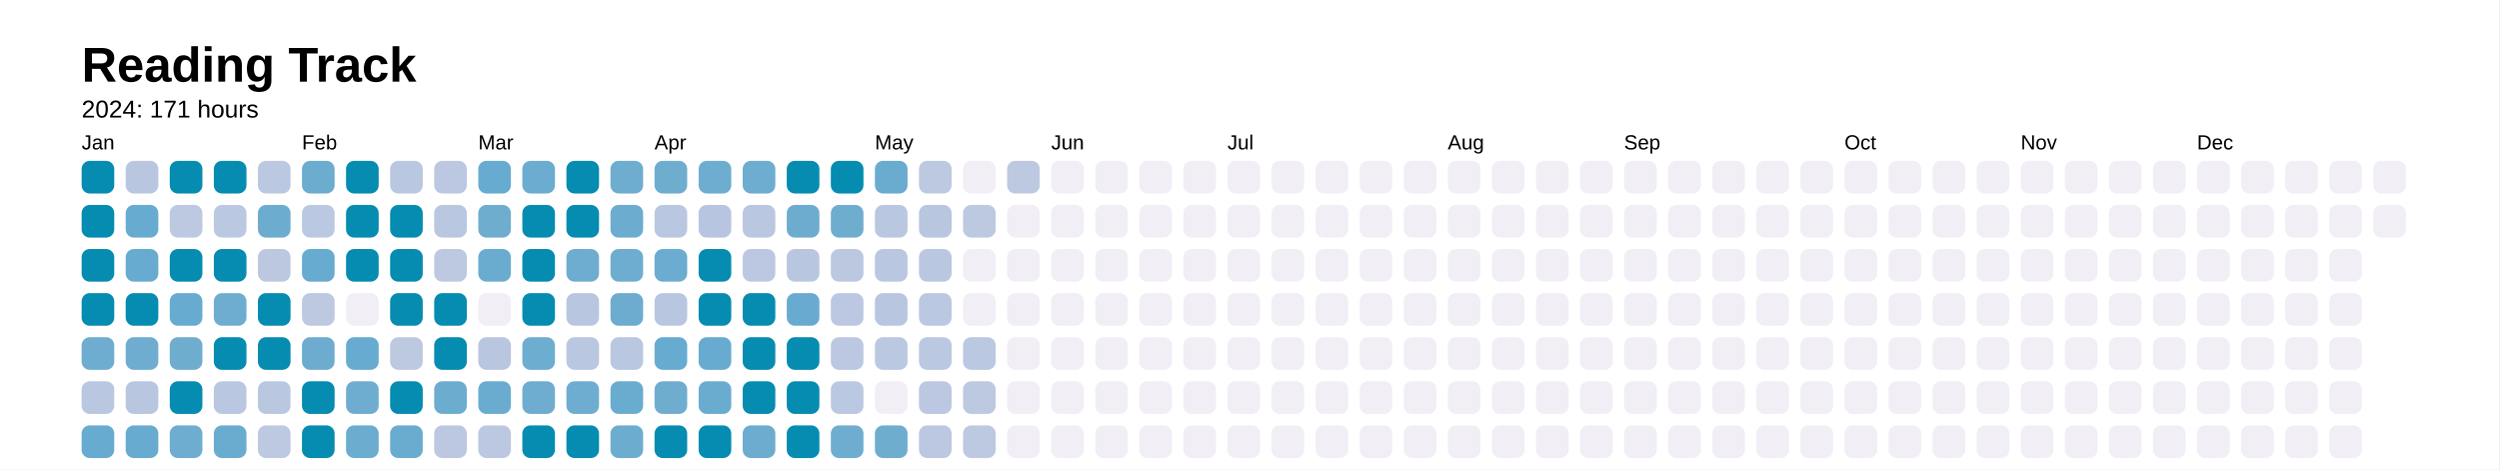
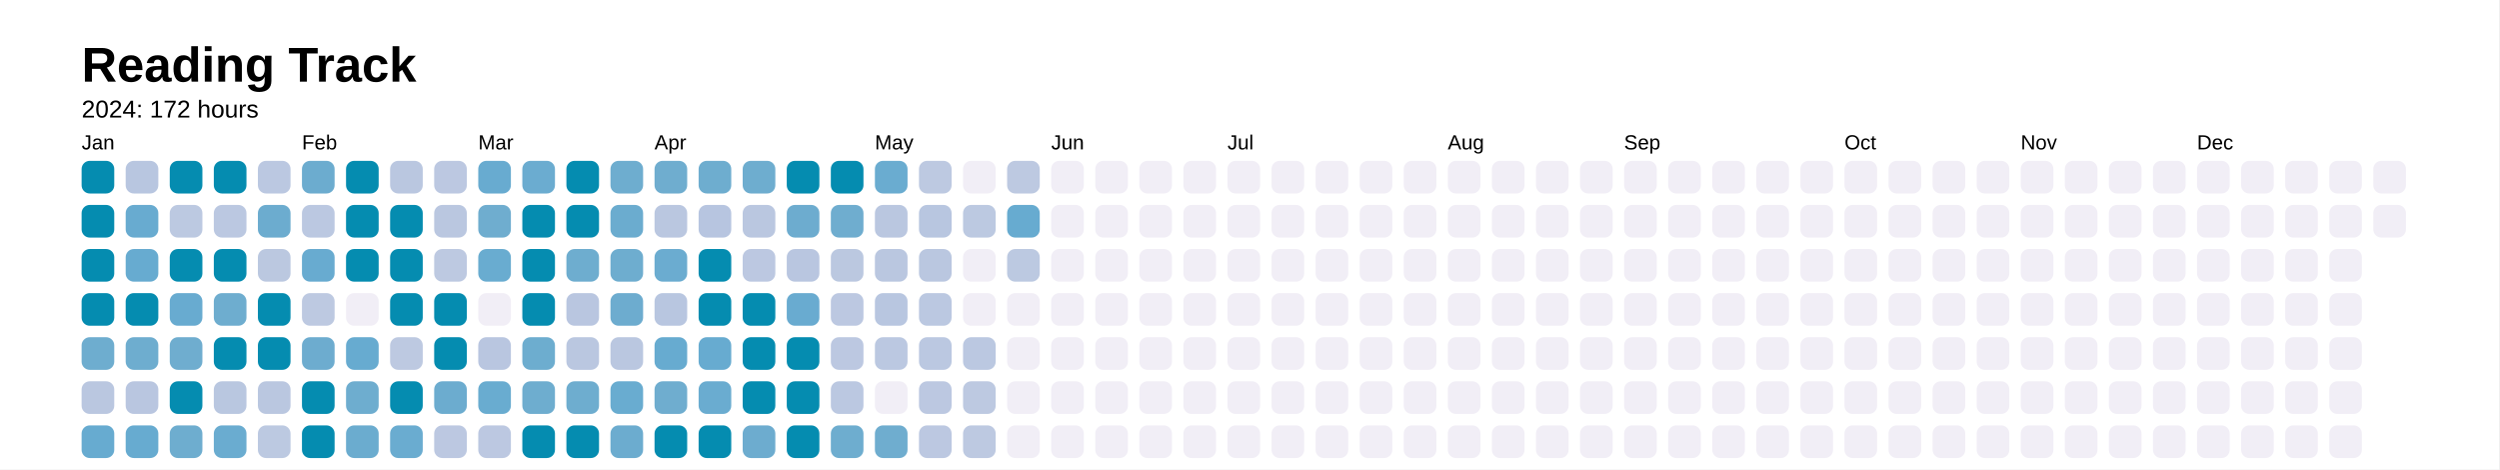
<svg xmlns="http://www.w3.org/2000/svg" baseProfile="full" height="57.5mm" version="1.1" viewBox="0,0,306.2,57.5" width="306.2mm">
  <defs />
  <rect fill="#FFFFFF" height="57.5" width="306.2" x="0" y="0" />
  <text fill="#000000" style="font-size:6px; font-family:Arial; font-weight:bold;" x="10" y="10">Reading Track</text>
-   <text fill="#000000" style="font-size:3px; font-family:Arial;" x="10" y="14.4">2024: 171 hours</text>
+   <text fill="#000000" style="font-size:3px; font-family:Arial;" x="10" y="14.4">2024: 172 hours</text>
  <text fill="#000000" style="font-size:2.5px; font-family:Arial" x="10" y="18.3">Jan</text>
  <rect fill="#058cb0" height="4" rx="1" ry="1" width="4" x="10" y="19.7" />
  <rect fill="#058cb0" height="4" rx="1" ry="1" width="4" x="10" y="25.1" />
  <rect fill="#058cb0" height="4" rx="1" ry="1" width="4" x="10" y="30.5" />
  <rect fill="#058cb0" height="4" rx="1" ry="1" width="4" x="10" y="35.9" />
  <rect fill="#6eadcf" height="4" rx="1" ry="1" width="4" x="10" y="41.3" />
  <rect fill="#bac7e0" height="4" rx="1" ry="1" width="4" x="10" y="46.7" />
  <rect fill="#67abd0" height="4" rx="1" ry="1" width="4" x="10" y="52.1" />
  <rect fill="#b8c6e0" height="4" rx="1" ry="1" width="4" x="15.4" y="19.7" />
  <rect fill="#68abd0" height="4" rx="1" ry="1" width="4" x="15.4" y="25.1" />
  <rect fill="#67abd0" height="4" rx="1" ry="1" width="4" x="15.4" y="30.5" />
  <rect fill="#058cb0" height="4" rx="1" ry="1" width="4" x="15.4" y="35.9" />
  <rect fill="#6eadcf" height="4" rx="1" ry="1" width="4" x="15.4" y="41.3" />
  <rect fill="#b9c6e0" height="4" rx="1" ry="1" width="4" x="15.4" y="46.7" />
  <rect fill="#67abd0" height="4" rx="1" ry="1" width="4" x="15.4" y="52.1" />
  <rect fill="#058cb0" height="4" rx="1" ry="1" width="4" x="20.8" y="19.7" />
  <rect fill="#bcc9e1" height="4" rx="1" ry="1" width="4" x="20.8" y="25.1" />
  <rect fill="#058cb0" height="4" rx="1" ry="1" width="4" x="20.8" y="30.5" />
  <rect fill="#68abd0" height="4" rx="1" ry="1" width="4" x="20.8" y="35.9" />
  <rect fill="#6fadcf" height="4" rx="1" ry="1" width="4" x="20.8" y="41.3" />
  <rect fill="#058cb0" height="4" rx="1" ry="1" width="4" x="20.8" y="46.7" />
  <rect fill="#6eadcf" height="4" rx="1" ry="1" width="4" x="20.8" y="52.1" />
  <rect fill="#058cb0" height="4" rx="1" ry="1" width="4" x="26.2" y="19.7" />
  <rect fill="#bbc8e1" height="4" rx="1" ry="1" width="4" x="26.2" y="25.1" />
  <rect fill="#058cb0" height="4" rx="1" ry="1" width="4" x="26.2" y="30.5" />
  <rect fill="#6eadcf" height="4" rx="1" ry="1" width="4" x="26.2" y="35.9" />
  <rect fill="#058cb0" height="4" rx="1" ry="1" width="4" x="26.2" y="41.3" />
  <rect fill="#b9c7e0" height="4" rx="1" ry="1" width="4" x="26.2" y="46.7" />
  <rect fill="#6aacd0" height="4" rx="1" ry="1" width="4" x="26.2" y="52.1" />
  <rect fill="#bbc8e1" height="4" rx="1" ry="1" width="4" x="31.6" y="19.7" />
  <rect fill="#6caccf" height="4" rx="1" ry="1" width="4" x="31.6" y="25.1" />
  <rect fill="#bbc8e0" height="4" rx="1" ry="1" width="4" x="31.6" y="30.5" />
  <rect fill="#058cb0" height="4" rx="1" ry="1" width="4" x="31.6" y="35.9" />
  <rect fill="#058cb0" height="4" rx="1" ry="1" width="4" x="31.6" y="41.3" />
  <rect fill="#bac7e0" height="4" rx="1" ry="1" width="4" x="31.6" y="46.7" />
  <rect fill="#bcc9e1" height="4" rx="1" ry="1" width="4" x="31.6" y="52.1" />
  <text fill="#000000" style="font-size:2.5px; font-family:Arial" x="37.0" y="18.3">Feb</text>
  <rect fill="#6caccf" height="4" rx="1" ry="1" width="4" x="37.0" y="19.7" />
  <rect fill="#bbc8e1" height="4" rx="1" ry="1" width="4" x="37.0" y="25.1" />
  <rect fill="#68abd0" height="4" rx="1" ry="1" width="4" x="37.0" y="30.5" />
  <rect fill="#bdc9e1" height="4" rx="1" ry="1" width="4" x="37.0" y="35.9" />
  <rect fill="#6daccf" height="4" rx="1" ry="1" width="4" x="37.0" y="41.3" />
  <rect fill="#058cb0" height="4" rx="1" ry="1" width="4" x="37.0" y="46.7" />
  <rect fill="#058cb0" height="4" rx="1" ry="1" width="4" x="37.0" y="52.1" />
  <rect fill="#058cb0" height="4" rx="1" ry="1" width="4" x="42.4" y="19.7" />
  <rect fill="#058cb0" height="4" rx="1" ry="1" width="4" x="42.4" y="25.1" />
  <rect fill="#058cb0" height="4" rx="1" ry="1" width="4" x="42.4" y="30.5" />
  <rect fill="#f1eef6" height="4" rx="1" ry="1" width="4" x="42.4" y="35.9" />
  <rect fill="#67abd0" height="4" rx="1" ry="1" width="4" x="42.4" y="41.3" />
  <rect fill="#6eadcf" height="4" rx="1" ry="1" width="4" x="42.4" y="46.7" />
  <rect fill="#6baccf" height="4" rx="1" ry="1" width="4" x="42.4" y="52.1" />
  <rect fill="#bac7e0" height="4" rx="1" ry="1" width="4" x="47.8" y="19.7" />
  <rect fill="#058cb0" height="4" rx="1" ry="1" width="4" x="47.8" y="25.1" />
  <rect fill="#058cb0" height="4" rx="1" ry="1" width="4" x="47.8" y="30.5" />
  <rect fill="#058cb0" height="4" rx="1" ry="1" width="4" x="47.8" y="35.9" />
  <rect fill="#bdc9e1" height="4" rx="1" ry="1" width="4" x="47.8" y="41.3" />
  <rect fill="#058cb0" height="4" rx="1" ry="1" width="4" x="47.8" y="46.7" />
  <rect fill="#6aacd0" height="4" rx="1" ry="1" width="4" x="47.8" y="52.1" />
  <rect fill="#bcc8e1" height="4" rx="1" ry="1" width="4" x="53.2" y="19.7" />
  <rect fill="#bac7e0" height="4" rx="1" ry="1" width="4" x="53.2" y="25.1" />
  <rect fill="#bdc9e1" height="4" rx="1" ry="1" width="4" x="53.2" y="30.5" />
  <rect fill="#058cb0" height="4" rx="1" ry="1" width="4" x="53.2" y="35.9" />
  <rect fill="#058cb0" height="4" rx="1" ry="1" width="4" x="53.2" y="41.3" />
  <rect fill="#6caccf" height="4" rx="1" ry="1" width="4" x="53.2" y="46.7" />
  <rect fill="#bcc8e1" height="4" rx="1" ry="1" width="4" x="53.2" y="52.1" />
  <text fill="#000000" style="font-size:2.5px; font-family:Arial" x="58.6" y="18.3">Mar</text>
  <rect fill="#68abd0" height="4" rx="1" ry="1" width="4" x="58.6" y="19.7" />
  <rect fill="#6fadcf" height="4" rx="1" ry="1" width="4" x="58.6" y="25.1" />
  <rect fill="#69acd0" height="4" rx="1" ry="1" width="4" x="58.6" y="30.5" />
  <rect fill="#f1eef6" height="4" rx="1" ry="1" width="4" x="58.6" y="35.9" />
  <rect fill="#b9c6e0" height="4" rx="1" ry="1" width="4" x="58.6" y="41.3" />
  <rect fill="#69acd0" height="4" rx="1" ry="1" width="4" x="58.6" y="46.7" />
  <rect fill="#bcc8e1" height="4" rx="1" ry="1" width="4" x="58.6" y="52.1" />
  <rect fill="#6bacd0" height="4" rx="1" ry="1" width="4" x="64" y="19.7" />
  <rect fill="#058cb0" height="4" rx="1" ry="1" width="4" x="64" y="25.1" />
  <rect fill="#058cb0" height="4" rx="1" ry="1" width="4" x="64" y="30.5" />
  <rect fill="#058cb0" height="4" rx="1" ry="1" width="4" x="64" y="35.9" />
  <rect fill="#6dadcf" height="4" rx="1" ry="1" width="4" x="64" y="41.3" />
  <rect fill="#6eadcf" height="4" rx="1" ry="1" width="4" x="64" y="46.7" />
  <rect fill="#058cb0" height="4" rx="1" ry="1" width="4" x="64" y="52.1" />
  <rect fill="#058cb0" height="4" rx="1" ry="1" width="4" x="69.4" y="19.7" />
  <rect fill="#058cb0" height="4" rx="1" ry="1" width="4" x="69.4" y="25.1" />
  <rect fill="#6eadcf" height="4" rx="1" ry="1" width="4" x="69.4" y="30.5" />
  <rect fill="#b9c6e0" height="4" rx="1" ry="1" width="4" x="69.4" y="35.9" />
  <rect fill="#bac7e0" height="4" rx="1" ry="1" width="4" x="69.4" y="41.3" />
  <rect fill="#6eadcf" height="4" rx="1" ry="1" width="4" x="69.4" y="46.7" />
  <rect fill="#058cb0" height="4" rx="1" ry="1" width="4" x="69.4" y="52.1" />
  <rect fill="#6eadcf" height="4" rx="1" ry="1" width="4" x="74.8" y="19.7" />
  <rect fill="#6baccf" height="4" rx="1" ry="1" width="4" x="74.8" y="25.1" />
  <rect fill="#6eadcf" height="4" rx="1" ry="1" width="4" x="74.8" y="30.5" />
  <rect fill="#6daccf" height="4" rx="1" ry="1" width="4" x="74.8" y="35.9" />
  <rect fill="#bac7e0" height="4" rx="1" ry="1" width="4" x="74.8" y="41.3" />
  <rect fill="#69acd0" height="4" rx="1" ry="1" width="4" x="74.8" y="46.7" />
  <rect fill="#6caccf" height="4" rx="1" ry="1" width="4" x="74.8" y="52.1" />
  <text fill="#000000" style="font-size:2.5px; font-family:Arial" x="80.2" y="18.3">Apr</text>
  <rect fill="#6fadcf" height="4" rx="1" ry="1" width="4" x="80.2" y="19.7" />
  <rect fill="#bac7e0" height="4" rx="1" ry="1" width="4" x="80.2" y="25.1" />
  <rect fill="#6bacd0" height="4" rx="1" ry="1" width="4" x="80.2" y="30.5" />
  <rect fill="#b8c6e0" height="4" rx="1" ry="1" width="4" x="80.2" y="35.9" />
  <rect fill="#67abd0" height="4" rx="1" ry="1" width="4" x="80.2" y="41.3" />
  <rect fill="#6fadcf" height="4" rx="1" ry="1" width="4" x="80.2" y="46.7" />
  <rect fill="#058cb0" height="4" rx="1" ry="1" width="4" x="80.2" y="52.1" />
  <rect fill="#6eadcf" height="4" rx="1" ry="1" width="4" x="85.6" y="19.7" />
  <rect fill="#b7c5e0" height="4" rx="1" ry="1" width="4" x="85.6" y="25.1" />
  <rect fill="#058cb0" height="4" rx="1" ry="1" width="4" x="85.6" y="30.5" />
  <rect fill="#058cb0" height="4" rx="1" ry="1" width="4" x="85.6" y="35.9" />
  <rect fill="#67abd0" height="4" rx="1" ry="1" width="4" x="85.6" y="41.3" />
  <rect fill="#6aacd0" height="4" rx="1" ry="1" width="4" x="85.6" y="46.7" />
  <rect fill="#058cb0" height="4" rx="1" ry="1" width="4" x="85.6" y="52.1" />
  <rect fill="#6eadcf" height="4" rx="1" ry="1" width="4" x="91" y="19.7" />
  <rect fill="#bac7e0" height="4" rx="1" ry="1" width="4" x="91" y="25.1" />
  <rect fill="#bcc8e1" height="4" rx="1" ry="1" width="4" x="91" y="30.5" />
  <rect fill="#058cb0" height="4" rx="1" ry="1" width="4" x="91" y="35.9" />
  <rect fill="#058cb0" height="4" rx="1" ry="1" width="4" x="91" y="41.3" />
  <rect fill="#058cb0" height="4" rx="1" ry="1" width="4" x="91" y="46.7" />
  <rect fill="#6daccf" height="4" rx="1" ry="1" width="4" x="91" y="52.1" />
  <rect fill="#058cb0" height="4" rx="1" ry="1" width="4" x="96.4" y="19.7" />
  <rect fill="#6daccf" height="4" rx="1" ry="1" width="4" x="96.4" y="25.1" />
  <rect fill="#b9c6e0" height="4" rx="1" ry="1" width="4" x="96.4" y="30.5" />
  <rect fill="#69abd0" height="4" rx="1" ry="1" width="4" x="96.4" y="35.9" />
  <rect fill="#058cb0" height="4" rx="1" ry="1" width="4" x="96.4" y="41.3" />
  <rect fill="#058cb0" height="4" rx="1" ry="1" width="4" x="96.4" y="46.7" />
  <rect fill="#058cb0" height="4" rx="1" ry="1" width="4" x="96.4" y="52.1" />
  <rect fill="#058cb0" height="4" rx="1" ry="1" width="4" x="101.8" y="19.7" />
  <rect fill="#6fadcf" height="4" rx="1" ry="1" width="4" x="101.8" y="25.1" />
  <rect fill="#bbc8e0" height="4" rx="1" ry="1" width="4" x="101.8" y="30.5" />
  <rect fill="#bcc8e1" height="4" rx="1" ry="1" width="4" x="101.8" y="35.9" />
  <rect fill="#bcc8e1" height="4" rx="1" ry="1" width="4" x="101.8" y="41.3" />
  <rect fill="#bbc8e1" height="4" rx="1" ry="1" width="4" x="101.8" y="46.7" />
  <rect fill="#6eadcf" height="4" rx="1" ry="1" width="4" x="101.8" y="52.1" />
  <text fill="#000000" style="font-size:2.5px; font-family:Arial" x="107.2" y="18.3">May</text>
  <rect fill="#6aacd0" height="4" rx="1" ry="1" width="4" x="107.2" y="19.7" />
  <rect fill="#bac7e0" height="4" rx="1" ry="1" width="4" x="107.2" y="25.1" />
  <rect fill="#bac7e0" height="4" rx="1" ry="1" width="4" x="107.2" y="30.5" />
  <rect fill="#b8c6e0" height="4" rx="1" ry="1" width="4" x="107.2" y="35.9" />
  <rect fill="#bbc8e1" height="4" rx="1" ry="1" width="4" x="107.2" y="41.3" />
  <rect fill="#f1eef6" height="4" rx="1" ry="1" width="4" x="107.2" y="46.7" />
  <rect fill="#6fadcf" height="4" rx="1" ry="1" width="4" x="107.2" y="52.1" />
  <rect fill="#bdc9e1" height="4" rx="1" ry="1" width="4" x="112.6" y="19.7" />
  <rect fill="#b8c6e0" height="4" rx="1" ry="1" width="4" x="112.6" y="25.1" />
  <rect fill="#bac7e0" height="4" rx="1" ry="1" width="4" x="112.6" y="30.5" />
  <rect fill="#bbc8e1" height="4" rx="1" ry="1" width="4" x="112.6" y="35.9" />
  <rect fill="#bbc8e1" height="4" rx="1" ry="1" width="4" x="112.6" y="41.3" />
  <rect fill="#bcc8e1" height="4" rx="1" ry="1" width="4" x="112.6" y="46.7" />
  <rect fill="#bcc8e1" height="4" rx="1" ry="1" width="4" x="112.6" y="52.1" />
  <rect fill="#f1eef6" height="4" rx="1" ry="1" width="4" x="118" y="19.7" />
  <rect fill="#bcc9e1" height="4" rx="1" ry="1" width="4" x="118" y="25.1" />
  <rect fill="#f1eef6" height="4" rx="1" ry="1" width="4" x="118" y="30.5" />
  <rect fill="#f1eef6" height="4" rx="1" ry="1" width="4" x="118" y="35.9" />
  <rect fill="#bbc8e1" height="4" rx="1" ry="1" width="4" x="118" y="41.3" />
  <rect fill="#bdc9e1" height="4" rx="1" ry="1" width="4" x="118" y="46.7" />
  <rect fill="#bdc9e1" height="4" rx="1" ry="1" width="4" x="118" y="52.1" />
  <rect fill="#bdc9e1" height="4" rx="1" ry="1" width="4" x="123.4" y="19.7" />
-   <rect fill="#f1eef6" height="4" rx="1" ry="1" width="4" x="123.4" y="25.1" />
-   <rect fill="#f1eef6" height="4" rx="1" ry="1" width="4" x="123.4" y="30.5" />
+   <rect fill="#67abd0" height="4" rx="1" ry="1" width="4" x="123.4" y="25.1" />
+   <rect fill="#bcc9e1" height="4" rx="1" ry="1" width="4" x="123.4" y="30.5" />
  <rect fill="#f1eef6" height="4" rx="1" ry="1" width="4" x="123.4" y="35.9" />
  <rect fill="#f1eef6" height="4" rx="1" ry="1" width="4" x="123.4" y="41.3" />
  <rect fill="#f1eef6" height="4" rx="1" ry="1" width="4" x="123.4" y="46.7" />
  <rect fill="#f1eef6" height="4" rx="1" ry="1" width="4" x="123.4" y="52.1" />
  <text fill="#000000" style="font-size:2.5px; font-family:Arial" x="128.8" y="18.3">Jun</text>
  <rect fill="#f1eef6" height="4" rx="1" ry="1" width="4" x="128.8" y="19.7" />
  <rect fill="#f1eef6" height="4" rx="1" ry="1" width="4" x="128.8" y="25.1" />
  <rect fill="#f1eef6" height="4" rx="1" ry="1" width="4" x="128.8" y="30.5" />
  <rect fill="#f1eef6" height="4" rx="1" ry="1" width="4" x="128.8" y="35.9" />
  <rect fill="#f1eef6" height="4" rx="1" ry="1" width="4" x="128.8" y="41.3" />
  <rect fill="#f1eef6" height="4" rx="1" ry="1" width="4" x="128.8" y="46.7" />
  <rect fill="#f1eef6" height="4" rx="1" ry="1" width="4" x="128.8" y="52.1" />
  <rect fill="#f1eef6" height="4" rx="1" ry="1" width="4" x="134.2" y="19.7" />
  <rect fill="#f1eef6" height="4" rx="1" ry="1" width="4" x="134.2" y="25.1" />
  <rect fill="#f1eef6" height="4" rx="1" ry="1" width="4" x="134.2" y="30.5" />
  <rect fill="#f1eef6" height="4" rx="1" ry="1" width="4" x="134.2" y="35.9" />
  <rect fill="#f1eef6" height="4" rx="1" ry="1" width="4" x="134.2" y="41.3" />
  <rect fill="#f1eef6" height="4" rx="1" ry="1" width="4" x="134.2" y="46.7" />
  <rect fill="#f1eef6" height="4" rx="1" ry="1" width="4" x="134.2" y="52.1" />
  <rect fill="#f1eef6" height="4" rx="1" ry="1" width="4" x="139.6" y="19.7" />
  <rect fill="#f1eef6" height="4" rx="1" ry="1" width="4" x="139.6" y="25.1" />
  <rect fill="#f1eef6" height="4" rx="1" ry="1" width="4" x="139.6" y="30.5" />
  <rect fill="#f1eef6" height="4" rx="1" ry="1" width="4" x="139.6" y="35.9" />
  <rect fill="#f1eef6" height="4" rx="1" ry="1" width="4" x="139.6" y="41.3" />
  <rect fill="#f1eef6" height="4" rx="1" ry="1" width="4" x="139.6" y="46.7" />
  <rect fill="#f1eef6" height="4" rx="1" ry="1" width="4" x="139.6" y="52.1" />
  <rect fill="#f1eef6" height="4" rx="1" ry="1" width="4" x="145" y="19.7" />
  <rect fill="#f1eef6" height="4" rx="1" ry="1" width="4" x="145" y="25.1" />
  <rect fill="#f1eef6" height="4" rx="1" ry="1" width="4" x="145" y="30.5" />
  <rect fill="#f1eef6" height="4" rx="1" ry="1" width="4" x="145" y="35.9" />
  <rect fill="#f1eef6" height="4" rx="1" ry="1" width="4" x="145" y="41.3" />
  <rect fill="#f1eef6" height="4" rx="1" ry="1" width="4" x="145" y="46.7" />
  <rect fill="#f1eef6" height="4" rx="1" ry="1" width="4" x="145" y="52.1" />
  <text fill="#000000" style="font-size:2.5px; font-family:Arial" x="150.4" y="18.3">Jul</text>
  <rect fill="#f1eef6" height="4" rx="1" ry="1" width="4" x="150.4" y="19.7" />
  <rect fill="#f1eef6" height="4" rx="1" ry="1" width="4" x="150.4" y="25.1" />
  <rect fill="#f1eef6" height="4" rx="1" ry="1" width="4" x="150.4" y="30.5" />
  <rect fill="#f1eef6" height="4" rx="1" ry="1" width="4" x="150.4" y="35.9" />
  <rect fill="#f1eef6" height="4" rx="1" ry="1" width="4" x="150.4" y="41.3" />
  <rect fill="#f1eef6" height="4" rx="1" ry="1" width="4" x="150.4" y="46.7" />
  <rect fill="#f1eef6" height="4" rx="1" ry="1" width="4" x="150.4" y="52.1" />
  <rect fill="#f1eef6" height="4" rx="1" ry="1" width="4" x="155.8" y="19.7" />
  <rect fill="#f1eef6" height="4" rx="1" ry="1" width="4" x="155.8" y="25.1" />
  <rect fill="#f1eef6" height="4" rx="1" ry="1" width="4" x="155.8" y="30.5" />
  <rect fill="#f1eef6" height="4" rx="1" ry="1" width="4" x="155.8" y="35.9" />
  <rect fill="#f1eef6" height="4" rx="1" ry="1" width="4" x="155.8" y="41.3" />
  <rect fill="#f1eef6" height="4" rx="1" ry="1" width="4" x="155.8" y="46.7" />
  <rect fill="#f1eef6" height="4" rx="1" ry="1" width="4" x="155.8" y="52.1" />
  <rect fill="#f1eef6" height="4" rx="1" ry="1" width="4" x="161.2" y="19.7" />
  <rect fill="#f1eef6" height="4" rx="1" ry="1" width="4" x="161.2" y="25.1" />
  <rect fill="#f1eef6" height="4" rx="1" ry="1" width="4" x="161.2" y="30.5" />
  <rect fill="#f1eef6" height="4" rx="1" ry="1" width="4" x="161.2" y="35.9" />
  <rect fill="#f1eef6" height="4" rx="1" ry="1" width="4" x="161.2" y="41.3" />
  <rect fill="#f1eef6" height="4" rx="1" ry="1" width="4" x="161.2" y="46.7" />
  <rect fill="#f1eef6" height="4" rx="1" ry="1" width="4" x="161.2" y="52.1" />
  <rect fill="#f1eef6" height="4" rx="1" ry="1" width="4" x="166.6" y="19.7" />
  <rect fill="#f1eef6" height="4" rx="1" ry="1" width="4" x="166.6" y="25.1" />
  <rect fill="#f1eef6" height="4" rx="1" ry="1" width="4" x="166.6" y="30.5" />
  <rect fill="#f1eef6" height="4" rx="1" ry="1" width="4" x="166.6" y="35.9" />
  <rect fill="#f1eef6" height="4" rx="1" ry="1" width="4" x="166.6" y="41.3" />
  <rect fill="#f1eef6" height="4" rx="1" ry="1" width="4" x="166.6" y="46.7" />
  <rect fill="#f1eef6" height="4" rx="1" ry="1" width="4" x="166.6" y="52.1" />
  <rect fill="#f1eef6" height="4" rx="1" ry="1" width="4" x="172" y="19.7" />
  <rect fill="#f1eef6" height="4" rx="1" ry="1" width="4" x="172" y="25.1" />
  <rect fill="#f1eef6" height="4" rx="1" ry="1" width="4" x="172" y="30.5" />
  <rect fill="#f1eef6" height="4" rx="1" ry="1" width="4" x="172" y="35.9" />
  <rect fill="#f1eef6" height="4" rx="1" ry="1" width="4" x="172" y="41.3" />
  <rect fill="#f1eef6" height="4" rx="1" ry="1" width="4" x="172" y="46.7" />
  <rect fill="#f1eef6" height="4" rx="1" ry="1" width="4" x="172" y="52.1" />
  <text fill="#000000" style="font-size:2.5px; font-family:Arial" x="177.4" y="18.3">Aug</text>
  <rect fill="#f1eef6" height="4" rx="1" ry="1" width="4" x="177.4" y="19.7" />
  <rect fill="#f1eef6" height="4" rx="1" ry="1" width="4" x="177.4" y="25.1" />
  <rect fill="#f1eef6" height="4" rx="1" ry="1" width="4" x="177.4" y="30.5" />
  <rect fill="#f1eef6" height="4" rx="1" ry="1" width="4" x="177.4" y="35.9" />
  <rect fill="#f1eef6" height="4" rx="1" ry="1" width="4" x="177.4" y="41.3" />
  <rect fill="#f1eef6" height="4" rx="1" ry="1" width="4" x="177.4" y="46.7" />
  <rect fill="#f1eef6" height="4" rx="1" ry="1" width="4" x="177.4" y="52.1" />
  <rect fill="#f1eef6" height="4" rx="1" ry="1" width="4" x="182.8" y="19.7" />
  <rect fill="#f1eef6" height="4" rx="1" ry="1" width="4" x="182.8" y="25.1" />
  <rect fill="#f1eef6" height="4" rx="1" ry="1" width="4" x="182.8" y="30.5" />
  <rect fill="#f1eef6" height="4" rx="1" ry="1" width="4" x="182.8" y="35.9" />
  <rect fill="#f1eef6" height="4" rx="1" ry="1" width="4" x="182.8" y="41.3" />
  <rect fill="#f1eef6" height="4" rx="1" ry="1" width="4" x="182.8" y="46.7" />
  <rect fill="#f1eef6" height="4" rx="1" ry="1" width="4" x="182.8" y="52.1" />
  <rect fill="#f1eef6" height="4" rx="1" ry="1" width="4" x="188.2" y="19.7" />
  <rect fill="#f1eef6" height="4" rx="1" ry="1" width="4" x="188.2" y="25.1" />
  <rect fill="#f1eef6" height="4" rx="1" ry="1" width="4" x="188.2" y="30.5" />
  <rect fill="#f1eef6" height="4" rx="1" ry="1" width="4" x="188.2" y="35.9" />
  <rect fill="#f1eef6" height="4" rx="1" ry="1" width="4" x="188.2" y="41.3" />
  <rect fill="#f1eef6" height="4" rx="1" ry="1" width="4" x="188.2" y="46.7" />
  <rect fill="#f1eef6" height="4" rx="1" ry="1" width="4" x="188.2" y="52.1" />
  <rect fill="#f1eef6" height="4" rx="1" ry="1" width="4" x="193.6" y="19.7" />
  <rect fill="#f1eef6" height="4" rx="1" ry="1" width="4" x="193.6" y="25.1" />
  <rect fill="#f1eef6" height="4" rx="1" ry="1" width="4" x="193.6" y="30.5" />
  <rect fill="#f1eef6" height="4" rx="1" ry="1" width="4" x="193.6" y="35.9" />
  <rect fill="#f1eef6" height="4" rx="1" ry="1" width="4" x="193.6" y="41.3" />
  <rect fill="#f1eef6" height="4" rx="1" ry="1" width="4" x="193.6" y="46.7" />
  <rect fill="#f1eef6" height="4" rx="1" ry="1" width="4" x="193.6" y="52.1" />
  <text fill="#000000" style="font-size:2.5px; font-family:Arial" x="199" y="18.3">Sep</text>
  <rect fill="#f1eef6" height="4" rx="1" ry="1" width="4" x="199" y="19.7" />
  <rect fill="#f1eef6" height="4" rx="1" ry="1" width="4" x="199" y="25.1" />
  <rect fill="#f1eef6" height="4" rx="1" ry="1" width="4" x="199" y="30.5" />
  <rect fill="#f1eef6" height="4" rx="1" ry="1" width="4" x="199" y="35.9" />
  <rect fill="#f1eef6" height="4" rx="1" ry="1" width="4" x="199" y="41.3" />
  <rect fill="#f1eef6" height="4" rx="1" ry="1" width="4" x="199" y="46.7" />
  <rect fill="#f1eef6" height="4" rx="1" ry="1" width="4" x="199" y="52.1" />
  <rect fill="#f1eef6" height="4" rx="1" ry="1" width="4" x="204.4" y="19.7" />
  <rect fill="#f1eef6" height="4" rx="1" ry="1" width="4" x="204.4" y="25.1" />
  <rect fill="#f1eef6" height="4" rx="1" ry="1" width="4" x="204.4" y="30.5" />
  <rect fill="#f1eef6" height="4" rx="1" ry="1" width="4" x="204.4" y="35.9" />
  <rect fill="#f1eef6" height="4" rx="1" ry="1" width="4" x="204.4" y="41.3" />
  <rect fill="#f1eef6" height="4" rx="1" ry="1" width="4" x="204.4" y="46.7" />
  <rect fill="#f1eef6" height="4" rx="1" ry="1" width="4" x="204.4" y="52.1" />
  <rect fill="#f1eef6" height="4" rx="1" ry="1" width="4" x="209.8" y="19.7" />
  <rect fill="#f1eef6" height="4" rx="1" ry="1" width="4" x="209.8" y="25.1" />
  <rect fill="#f1eef6" height="4" rx="1" ry="1" width="4" x="209.8" y="30.5" />
  <rect fill="#f1eef6" height="4" rx="1" ry="1" width="4" x="209.8" y="35.9" />
  <rect fill="#f1eef6" height="4" rx="1" ry="1" width="4" x="209.8" y="41.3" />
  <rect fill="#f1eef6" height="4" rx="1" ry="1" width="4" x="209.8" y="46.7" />
  <rect fill="#f1eef6" height="4" rx="1" ry="1" width="4" x="209.8" y="52.1" />
  <rect fill="#f1eef6" height="4" rx="1" ry="1" width="4" x="215.2" y="19.7" />
  <rect fill="#f1eef6" height="4" rx="1" ry="1" width="4" x="215.2" y="25.1" />
  <rect fill="#f1eef6" height="4" rx="1" ry="1" width="4" x="215.2" y="30.5" />
  <rect fill="#f1eef6" height="4" rx="1" ry="1" width="4" x="215.2" y="35.9" />
  <rect fill="#f1eef6" height="4" rx="1" ry="1" width="4" x="215.2" y="41.3" />
  <rect fill="#f1eef6" height="4" rx="1" ry="1" width="4" x="215.2" y="46.7" />
  <rect fill="#f1eef6" height="4" rx="1" ry="1" width="4" x="215.2" y="52.1" />
  <rect fill="#f1eef6" height="4" rx="1" ry="1" width="4" x="220.6" y="19.7" />
  <rect fill="#f1eef6" height="4" rx="1" ry="1" width="4" x="220.6" y="25.1" />
  <rect fill="#f1eef6" height="4" rx="1" ry="1" width="4" x="220.6" y="30.5" />
  <rect fill="#f1eef6" height="4" rx="1" ry="1" width="4" x="220.6" y="35.9" />
  <rect fill="#f1eef6" height="4" rx="1" ry="1" width="4" x="220.6" y="41.3" />
  <rect fill="#f1eef6" height="4" rx="1" ry="1" width="4" x="220.6" y="46.7" />
  <rect fill="#f1eef6" height="4" rx="1" ry="1" width="4" x="220.6" y="52.1" />
  <text fill="#000000" style="font-size:2.5px; font-family:Arial" x="226" y="18.3">Oct</text>
  <rect fill="#f1eef6" height="4" rx="1" ry="1" width="4" x="226" y="19.7" />
  <rect fill="#f1eef6" height="4" rx="1" ry="1" width="4" x="226" y="25.1" />
  <rect fill="#f1eef6" height="4" rx="1" ry="1" width="4" x="226" y="30.5" />
  <rect fill="#f1eef6" height="4" rx="1" ry="1" width="4" x="226" y="35.9" />
  <rect fill="#f1eef6" height="4" rx="1" ry="1" width="4" x="226" y="41.3" />
  <rect fill="#f1eef6" height="4" rx="1" ry="1" width="4" x="226" y="46.7" />
  <rect fill="#f1eef6" height="4" rx="1" ry="1" width="4" x="226" y="52.1" />
  <rect fill="#f1eef6" height="4" rx="1" ry="1" width="4" x="231.4" y="19.7" />
  <rect fill="#f1eef6" height="4" rx="1" ry="1" width="4" x="231.4" y="25.1" />
  <rect fill="#f1eef6" height="4" rx="1" ry="1" width="4" x="231.4" y="30.5" />
  <rect fill="#f1eef6" height="4" rx="1" ry="1" width="4" x="231.4" y="35.9" />
  <rect fill="#f1eef6" height="4" rx="1" ry="1" width="4" x="231.4" y="41.3" />
  <rect fill="#f1eef6" height="4" rx="1" ry="1" width="4" x="231.4" y="46.7" />
  <rect fill="#f1eef6" height="4" rx="1" ry="1" width="4" x="231.4" y="52.1" />
  <rect fill="#f1eef6" height="4" rx="1" ry="1" width="4" x="236.8" y="19.7" />
  <rect fill="#f1eef6" height="4" rx="1" ry="1" width="4" x="236.8" y="25.1" />
  <rect fill="#f1eef6" height="4" rx="1" ry="1" width="4" x="236.8" y="30.5" />
  <rect fill="#f1eef6" height="4" rx="1" ry="1" width="4" x="236.8" y="35.9" />
  <rect fill="#f1eef6" height="4" rx="1" ry="1" width="4" x="236.8" y="41.3" />
  <rect fill="#f1eef6" height="4" rx="1" ry="1" width="4" x="236.8" y="46.7" />
  <rect fill="#f1eef6" height="4" rx="1" ry="1" width="4" x="236.8" y="52.1" />
  <rect fill="#f1eef6" height="4" rx="1" ry="1" width="4" x="242.2" y="19.7" />
  <rect fill="#f1eef6" height="4" rx="1" ry="1" width="4" x="242.2" y="25.1" />
  <rect fill="#f1eef6" height="4" rx="1" ry="1" width="4" x="242.2" y="30.5" />
  <rect fill="#f1eef6" height="4" rx="1" ry="1" width="4" x="242.2" y="35.9" />
  <rect fill="#f1eef6" height="4" rx="1" ry="1" width="4" x="242.2" y="41.3" />
  <rect fill="#f1eef6" height="4" rx="1" ry="1" width="4" x="242.2" y="46.7" />
  <rect fill="#f1eef6" height="4" rx="1" ry="1" width="4" x="242.2" y="52.1" />
  <text fill="#000000" style="font-size:2.5px; font-family:Arial" x="247.6" y="18.3">Nov</text>
  <rect fill="#f1eef6" height="4" rx="1" ry="1" width="4" x="247.6" y="19.7" />
  <rect fill="#f1eef6" height="4" rx="1" ry="1" width="4" x="247.6" y="25.1" />
  <rect fill="#f1eef6" height="4" rx="1" ry="1" width="4" x="247.6" y="30.5" />
  <rect fill="#f1eef6" height="4" rx="1" ry="1" width="4" x="247.6" y="35.9" />
  <rect fill="#f1eef6" height="4" rx="1" ry="1" width="4" x="247.6" y="41.3" />
  <rect fill="#f1eef6" height="4" rx="1" ry="1" width="4" x="247.6" y="46.7" />
  <rect fill="#f1eef6" height="4" rx="1" ry="1" width="4" x="247.6" y="52.1" />
  <rect fill="#f1eef6" height="4" rx="1" ry="1" width="4" x="253" y="19.7" />
  <rect fill="#f1eef6" height="4" rx="1" ry="1" width="4" x="253" y="25.1" />
  <rect fill="#f1eef6" height="4" rx="1" ry="1" width="4" x="253" y="30.5" />
  <rect fill="#f1eef6" height="4" rx="1" ry="1" width="4" x="253" y="35.9" />
  <rect fill="#f1eef6" height="4" rx="1" ry="1" width="4" x="253" y="41.3" />
  <rect fill="#f1eef6" height="4" rx="1" ry="1" width="4" x="253" y="46.7" />
  <rect fill="#f1eef6" height="4" rx="1" ry="1" width="4" x="253" y="52.1" />
  <rect fill="#f1eef6" height="4" rx="1" ry="1" width="4" x="258.4" y="19.7" />
  <rect fill="#f1eef6" height="4" rx="1" ry="1" width="4" x="258.4" y="25.1" />
  <rect fill="#f1eef6" height="4" rx="1" ry="1" width="4" x="258.4" y="30.5" />
  <rect fill="#f1eef6" height="4" rx="1" ry="1" width="4" x="258.4" y="35.9" />
  <rect fill="#f1eef6" height="4" rx="1" ry="1" width="4" x="258.4" y="41.3" />
  <rect fill="#f1eef6" height="4" rx="1" ry="1" width="4" x="258.4" y="46.7" />
  <rect fill="#f1eef6" height="4" rx="1" ry="1" width="4" x="258.4" y="52.1" />
  <rect fill="#f1eef6" height="4" rx="1" ry="1" width="4" x="263.8" y="19.7" />
  <rect fill="#f1eef6" height="4" rx="1" ry="1" width="4" x="263.8" y="25.1" />
  <rect fill="#f1eef6" height="4" rx="1" ry="1" width="4" x="263.8" y="30.5" />
  <rect fill="#f1eef6" height="4" rx="1" ry="1" width="4" x="263.8" y="35.9" />
  <rect fill="#f1eef6" height="4" rx="1" ry="1" width="4" x="263.8" y="41.3" />
  <rect fill="#f1eef6" height="4" rx="1" ry="1" width="4" x="263.8" y="46.7" />
  <rect fill="#f1eef6" height="4" rx="1" ry="1" width="4" x="263.8" y="52.1" />
  <text fill="#000000" style="font-size:2.5px; font-family:Arial" x="269.2" y="18.3">Dec</text>
  <rect fill="#f1eef6" height="4" rx="1" ry="1" width="4" x="269.2" y="19.7" />
  <rect fill="#f1eef6" height="4" rx="1" ry="1" width="4" x="269.2" y="25.1" />
  <rect fill="#f1eef6" height="4" rx="1" ry="1" width="4" x="269.2" y="30.5" />
  <rect fill="#f1eef6" height="4" rx="1" ry="1" width="4" x="269.2" y="35.9" />
  <rect fill="#f1eef6" height="4" rx="1" ry="1" width="4" x="269.2" y="41.3" />
  <rect fill="#f1eef6" height="4" rx="1" ry="1" width="4" x="269.2" y="46.7" />
  <rect fill="#f1eef6" height="4" rx="1" ry="1" width="4" x="269.2" y="52.1" />
  <rect fill="#f1eef6" height="4" rx="1" ry="1" width="4" x="274.6" y="19.7" />
  <rect fill="#f1eef6" height="4" rx="1" ry="1" width="4" x="274.6" y="25.1" />
  <rect fill="#f1eef6" height="4" rx="1" ry="1" width="4" x="274.6" y="30.5" />
  <rect fill="#f1eef6" height="4" rx="1" ry="1" width="4" x="274.6" y="35.9" />
  <rect fill="#f1eef6" height="4" rx="1" ry="1" width="4" x="274.6" y="41.3" />
  <rect fill="#f1eef6" height="4" rx="1" ry="1" width="4" x="274.6" y="46.7" />
  <rect fill="#f1eef6" height="4" rx="1" ry="1" width="4" x="274.6" y="52.1" />
  <rect fill="#f1eef6" height="4" rx="1" ry="1" width="4" x="280" y="19.7" />
  <rect fill="#f1eef6" height="4" rx="1" ry="1" width="4" x="280" y="25.1" />
  <rect fill="#f1eef6" height="4" rx="1" ry="1" width="4" x="280" y="30.5" />
  <rect fill="#f1eef6" height="4" rx="1" ry="1" width="4" x="280" y="35.9" />
  <rect fill="#f1eef6" height="4" rx="1" ry="1" width="4" x="280" y="41.3" />
  <rect fill="#f1eef6" height="4" rx="1" ry="1" width="4" x="280" y="46.7" />
  <rect fill="#f1eef6" height="4" rx="1" ry="1" width="4" x="280" y="52.1" />
  <rect fill="#f1eef6" height="4" rx="1" ry="1" width="4" x="285.4" y="19.7" />
  <rect fill="#f1eef6" height="4" rx="1" ry="1" width="4" x="285.4" y="25.1" />
  <rect fill="#f1eef6" height="4" rx="1" ry="1" width="4" x="285.4" y="30.5" />
  <rect fill="#f1eef6" height="4" rx="1" ry="1" width="4" x="285.4" y="35.9" />
  <rect fill="#f1eef6" height="4" rx="1" ry="1" width="4" x="285.4" y="41.3" />
  <rect fill="#f1eef6" height="4" rx="1" ry="1" width="4" x="285.4" y="46.7" />
  <rect fill="#f1eef6" height="4" rx="1" ry="1" width="4" x="285.4" y="52.1" />
  <rect fill="#f1eef6" height="4" rx="1" ry="1" width="4" x="290.8" y="19.7" />
  <rect fill="#f1eef6" height="4" rx="1" ry="1" width="4" x="290.8" y="25.1" />
</svg>
